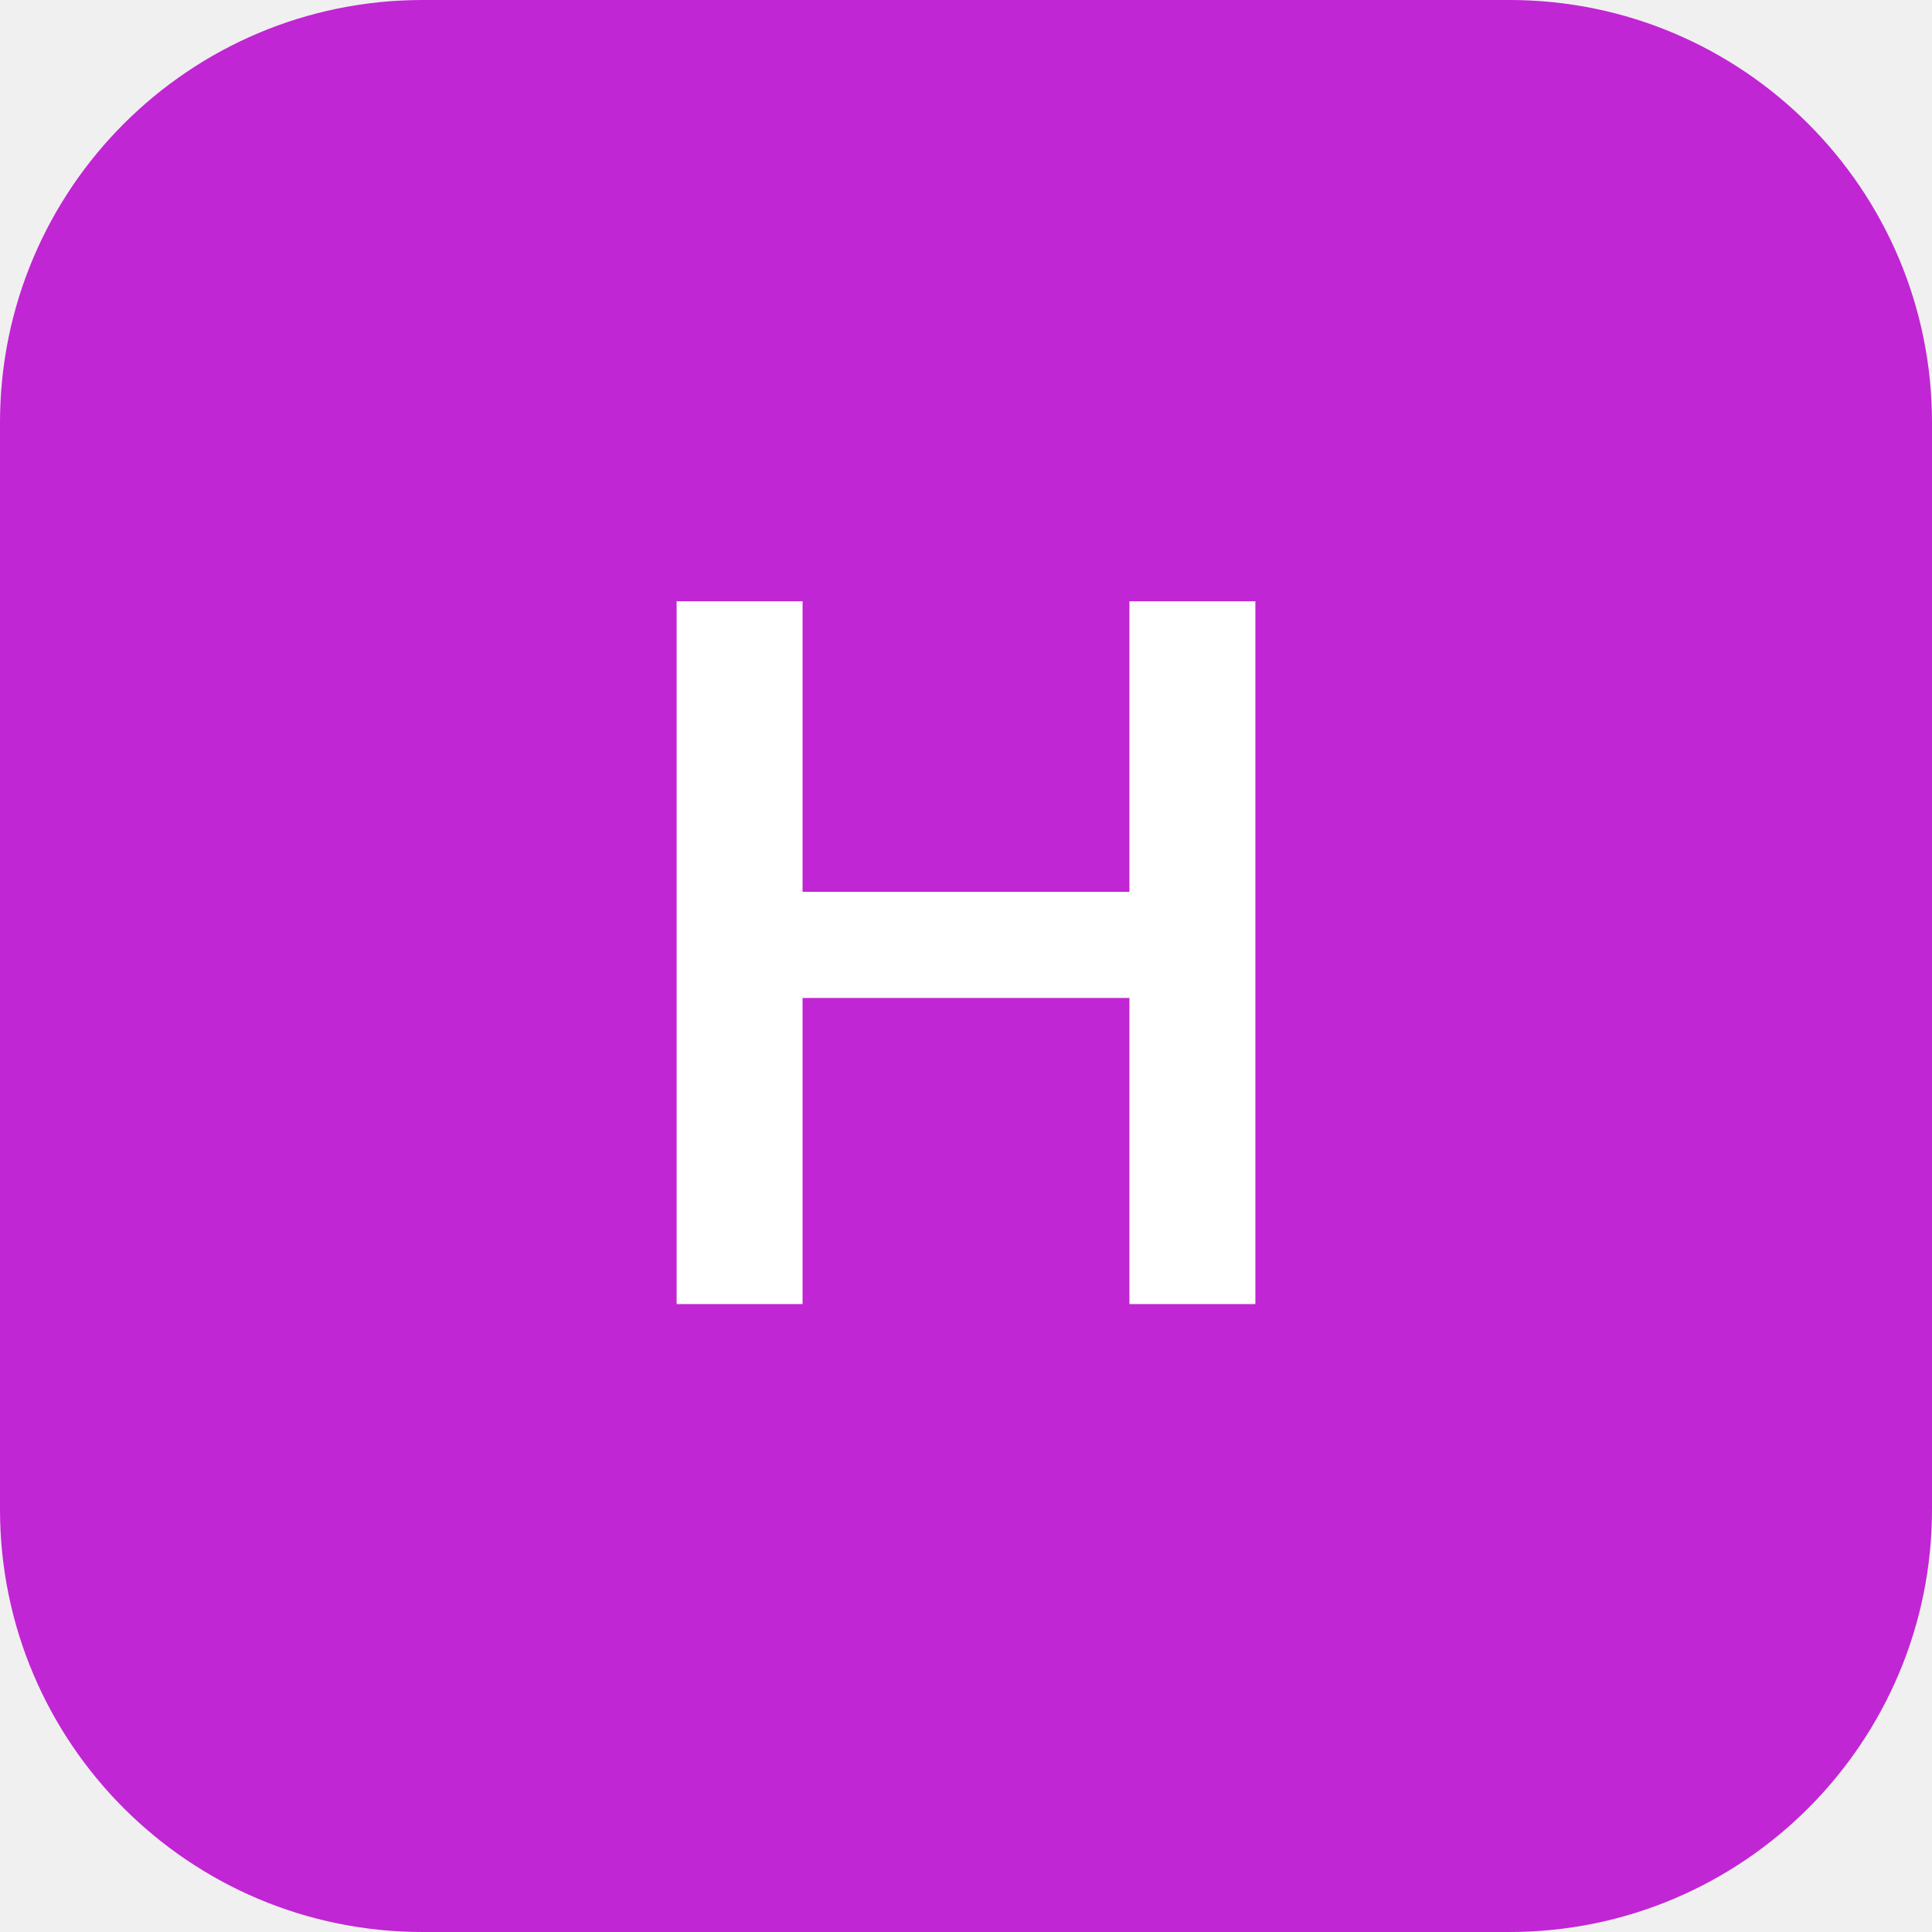
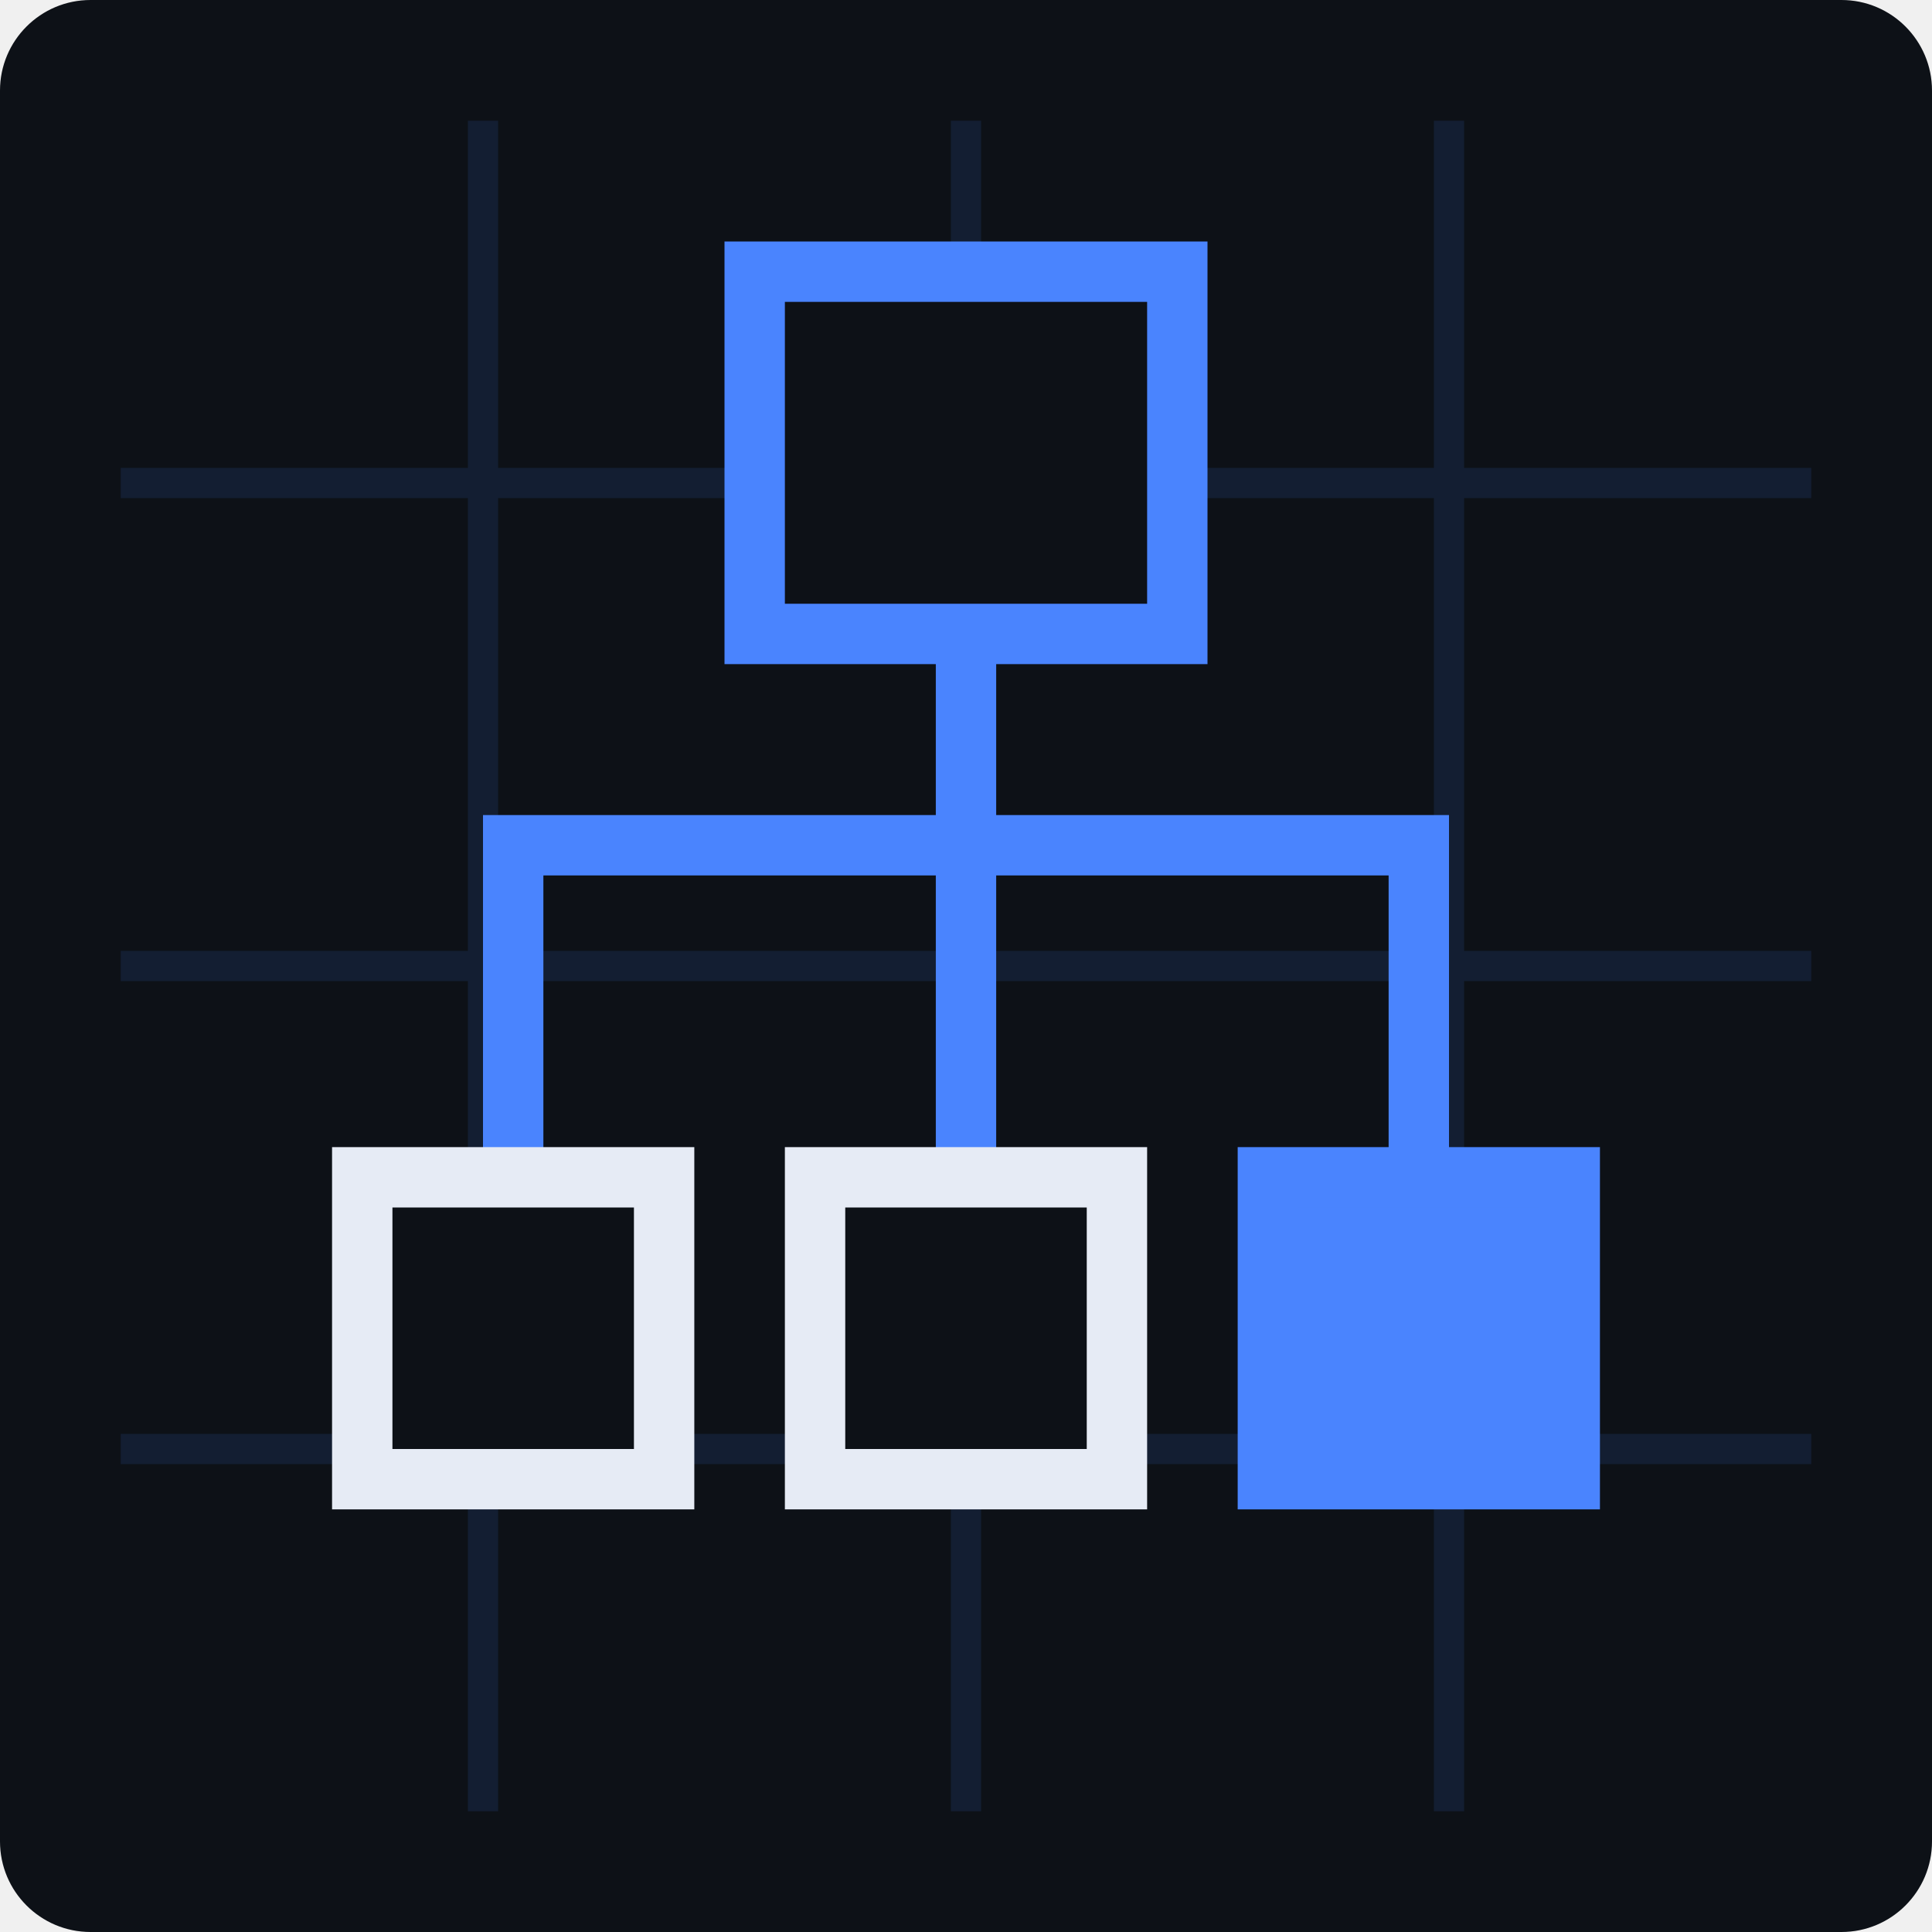
- <svg xmlns="http://www.w3.org/2000/svg" viewBox="0 0 64 64">
-   <rect width="64" height="64" rx="14" fill="#c026d3" />
-   <text x="32" y="32" dy="0.35em" text-anchor="middle" font-family="ui-sans-serif, system-ui, -apple-system, sans-serif" font-size="32" font-weight="600" fill="#ffffff">H</text>
+ <svg xmlns="http://www.w3.org/2000/svg" viewBox="0 0 64 64" fill="none">
+   <rect width="64" height="64" rx="3" fill="#0d1117" />
+   <path d="M4 16H60M4 32H60M4 48H60M16 4V60M32 4V60M48 4V60" stroke="#4a84fe" stroke-opacity=".12" />
+   <path d="M32 21V28H17V39M32 28V39M32 28H47V39" stroke="#4a84fe" stroke-width="2" />
+   <rect x="25" y="9" width="14" height="12" fill="#0d1117" stroke="#4a84fe" stroke-width="2" />
+   <rect x="12" y="39" width="10" height="10" fill="#0d1117" stroke="#e6ebf5" stroke-width="2" />
+   <rect x="27" y="39" width="10" height="10" fill="#0d1117" stroke="#e6ebf5" stroke-width="2" />
+   <rect x="42" y="39" width="10" height="10" fill="#4a84fe" stroke="#4a84fe" stroke-width="2" />
</svg>
